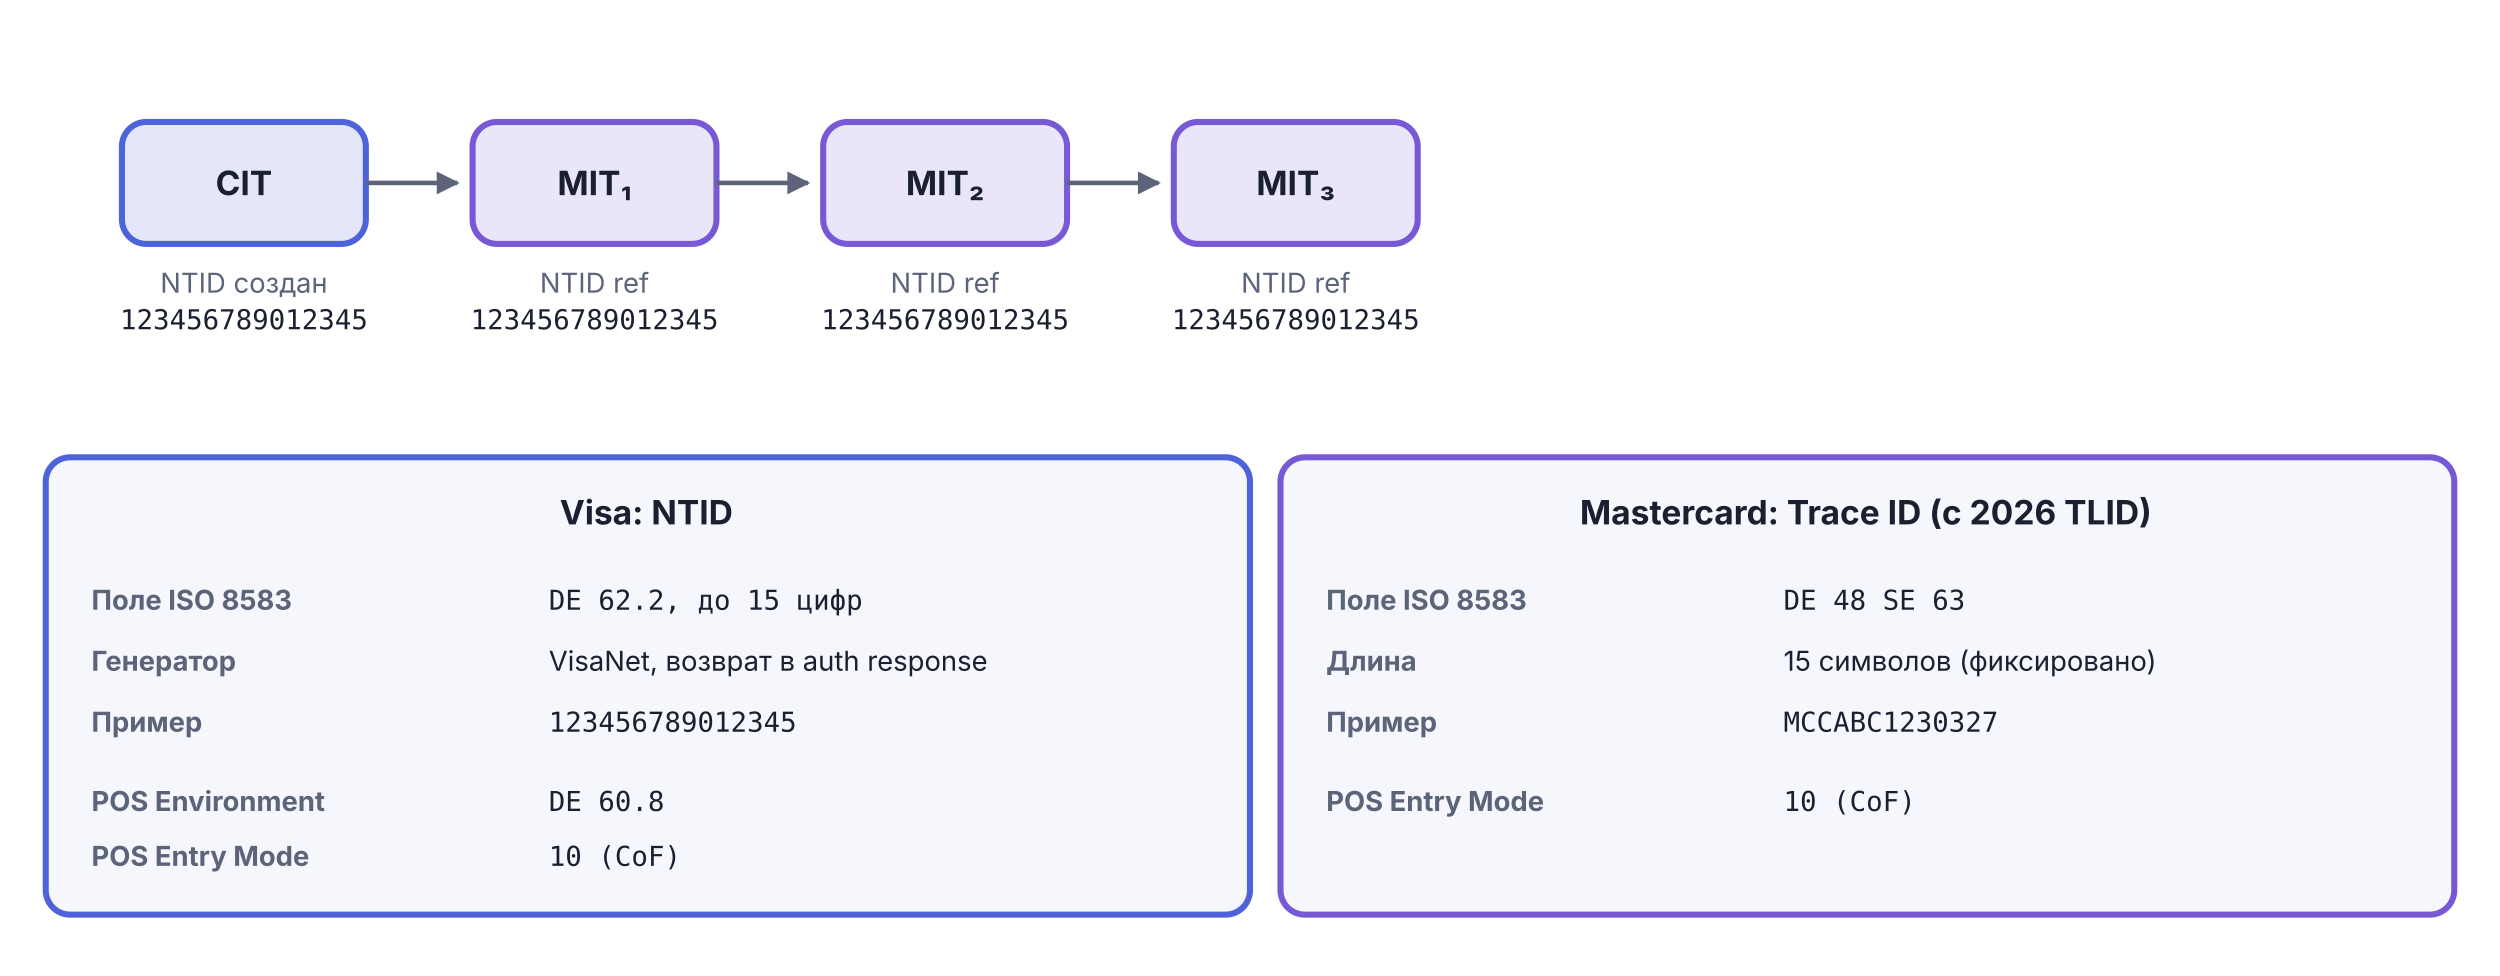
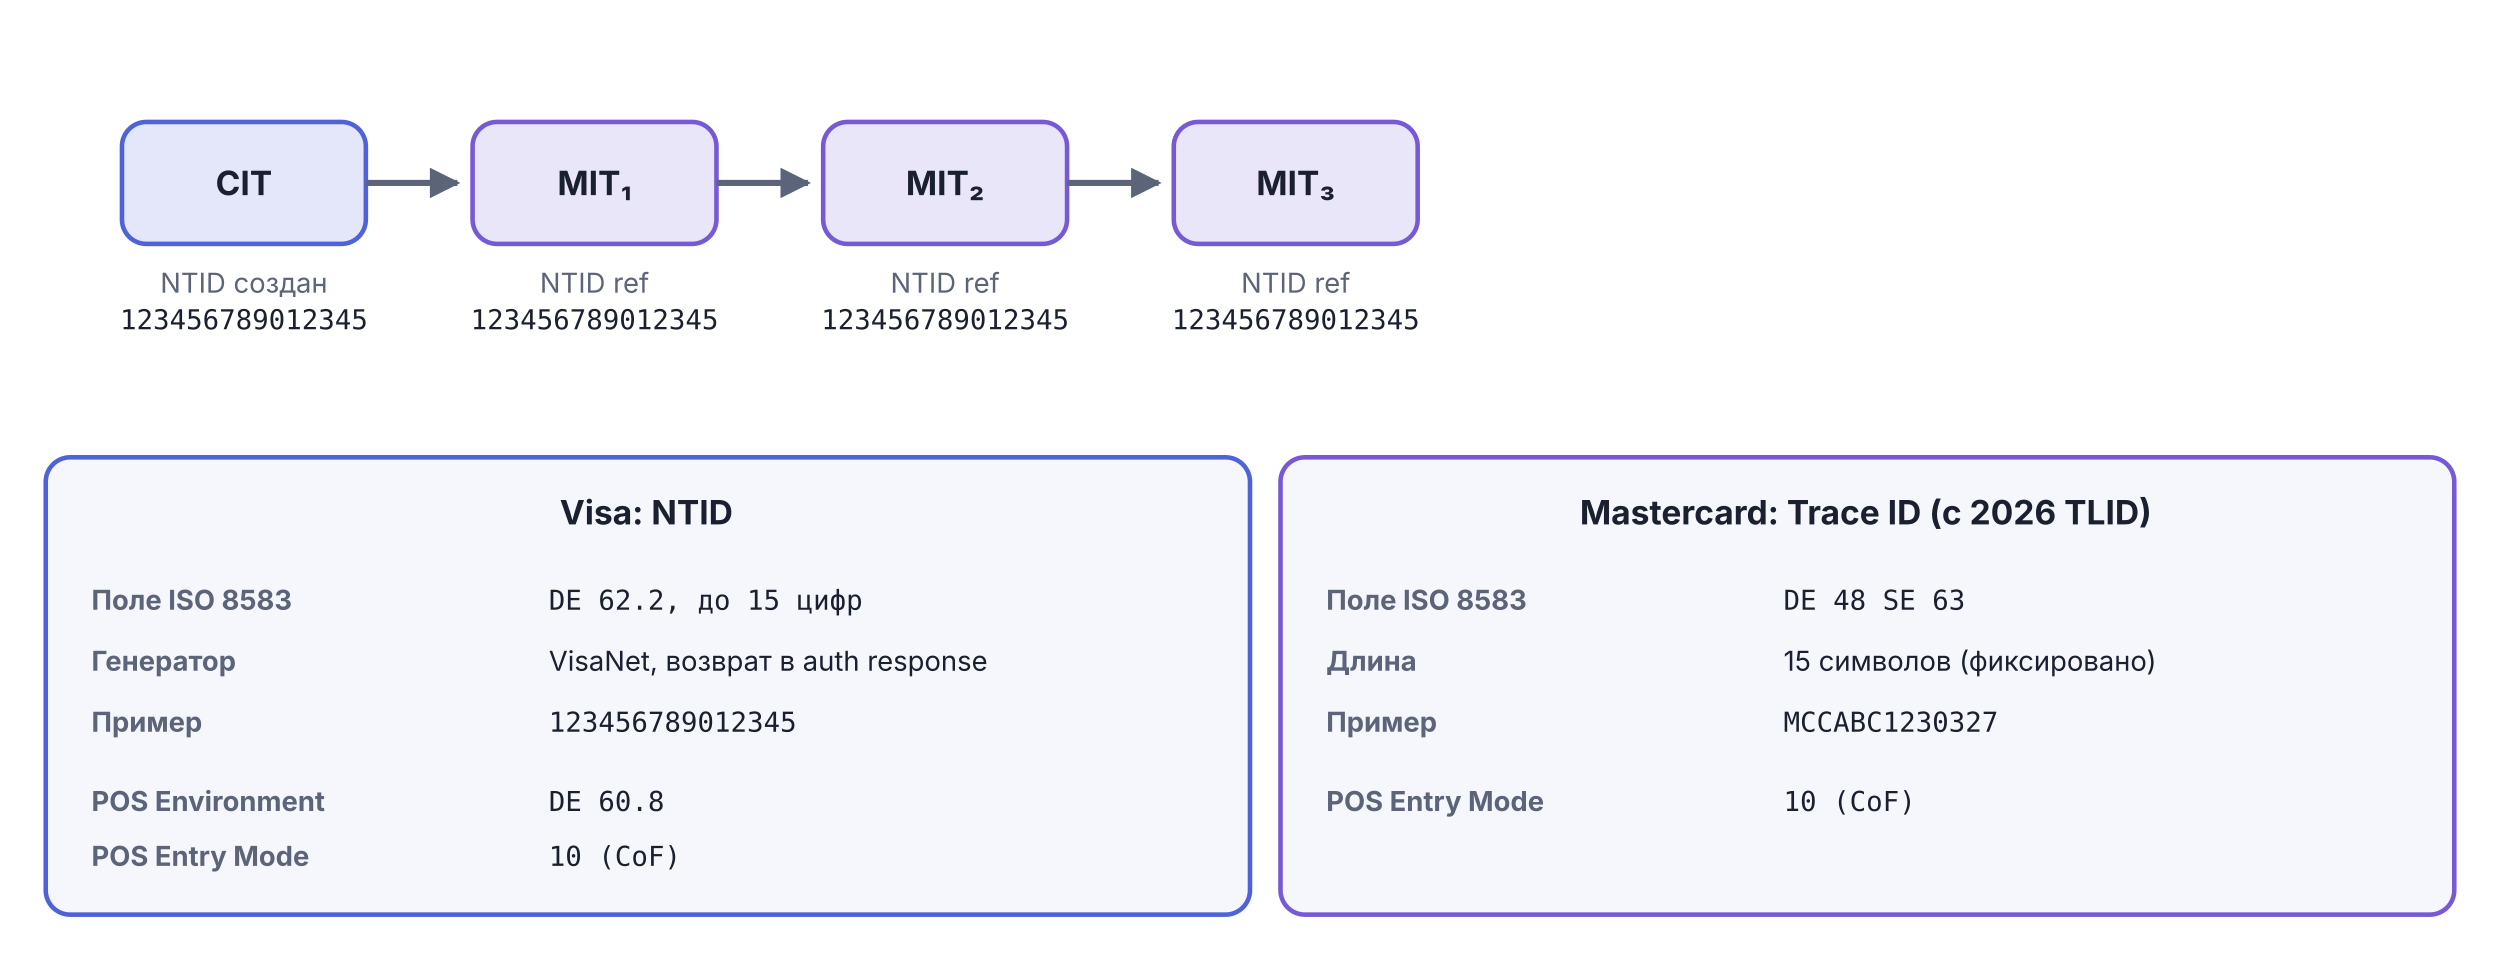
<svg xmlns="http://www.w3.org/2000/svg" viewBox="0 0 820 320" width="820" height="320">
  <defs>
    <marker id="arr-Muted" viewBox="0 0 10 10" refX="9" refY="5" markerWidth="5" markerHeight="5" orient="auto">
      <path d="M0,0 L10,5 L0,10 Z" fill="#5C647A" />
    </marker>
  </defs>
-   <rect x="40" y="40" width="80" height="40" rx="8" fill="#4E63D9" fill-opacity="0.15" stroke="#4E63D9" stroke-width="2" />
+   <rect x="40" y="40" width="80" height="40" rx="8" fill="#4E63D9" fill-opacity="0.15" stroke="#4E63D9" stroke-width="1.5" />
  <text x="80" y="64" text-anchor="middle" font-family="Inter, -apple-system, BlinkMacSystemFont, 'Helvetica Neue', Arial, sans-serif" font-size="11" font-weight="bold" fill="#1A2030">CIT</text>
  <text x="80" y="96" text-anchor="middle" font-family="Inter, -apple-system, BlinkMacSystemFont, 'Helvetica Neue', Arial, sans-serif" font-size="9" fill="#5C647A">NTID создан</text>
  <text x="80" y="108" text-anchor="middle" font-family="ui-monospace, Menlo, Consolas, monospace" font-size="9" fill="#1A2030">123456789012345</text>
-   <line x1="120" y1="60" x2="150" y2="60" stroke="#5C647A" stroke-width="1.5" marker-end="url(#arr-Muted)" />
-   <rect x="155" y="40" width="80" height="40" rx="8" fill="#7759D6" fill-opacity="0.15" stroke="#7759D6" stroke-width="2" />
+   <line x1="120" y1="60" x2="150" y2="60" stroke="#5C647A" stroke-width="2" marker-end="url(#arr-Muted)" />
+   <rect x="155" y="40" width="80" height="40" rx="8" fill="#7759D6" fill-opacity="0.15" stroke="#7759D6" stroke-width="1.5" />
  <text x="195" y="64" text-anchor="middle" font-family="Inter, -apple-system, BlinkMacSystemFont, 'Helvetica Neue', Arial, sans-serif" font-size="11" font-weight="bold" fill="#1A2030">MIT₁</text>
  <text x="195" y="96" text-anchor="middle" font-family="Inter, -apple-system, BlinkMacSystemFont, 'Helvetica Neue', Arial, sans-serif" font-size="9" fill="#5C647A">NTID ref</text>
  <text x="195" y="108" text-anchor="middle" font-family="ui-monospace, Menlo, Consolas, monospace" font-size="9" fill="#1A2030">123456789012345</text>
-   <line x1="235" y1="60" x2="265" y2="60" stroke="#5C647A" stroke-width="1.5" marker-end="url(#arr-Muted)" />
-   <rect x="270" y="40" width="80" height="40" rx="8" fill="#7759D6" fill-opacity="0.15" stroke="#7759D6" stroke-width="2" />
+   <line x1="235" y1="60" x2="265" y2="60" stroke="#5C647A" stroke-width="2" marker-end="url(#arr-Muted)" />
+   <rect x="270" y="40" width="80" height="40" rx="8" fill="#7759D6" fill-opacity="0.15" stroke="#7759D6" stroke-width="1.5" />
  <text x="310" y="64" text-anchor="middle" font-family="Inter, -apple-system, BlinkMacSystemFont, 'Helvetica Neue', Arial, sans-serif" font-size="11" font-weight="bold" fill="#1A2030">MIT₂</text>
  <text x="310" y="96" text-anchor="middle" font-family="Inter, -apple-system, BlinkMacSystemFont, 'Helvetica Neue', Arial, sans-serif" font-size="9" fill="#5C647A">NTID ref</text>
  <text x="310" y="108" text-anchor="middle" font-family="ui-monospace, Menlo, Consolas, monospace" font-size="9" fill="#1A2030">123456789012345</text>
-   <line x1="350" y1="60" x2="380" y2="60" stroke="#5C647A" stroke-width="1.5" marker-end="url(#arr-Muted)" />
-   <rect x="385" y="40" width="80" height="40" rx="8" fill="#7759D6" fill-opacity="0.15" stroke="#7759D6" stroke-width="2" />
+   <line x1="350" y1="60" x2="380" y2="60" stroke="#5C647A" stroke-width="2" marker-end="url(#arr-Muted)" />
+   <rect x="385" y="40" width="80" height="40" rx="8" fill="#7759D6" fill-opacity="0.15" stroke="#7759D6" stroke-width="1.5" />
  <text x="425" y="64" text-anchor="middle" font-family="Inter, -apple-system, BlinkMacSystemFont, 'Helvetica Neue', Arial, sans-serif" font-size="11" font-weight="bold" fill="#1A2030">MIT₃</text>
  <text x="425" y="96" text-anchor="middle" font-family="Inter, -apple-system, BlinkMacSystemFont, 'Helvetica Neue', Arial, sans-serif" font-size="9" fill="#5C647A">NTID ref</text>
  <text x="425" y="108" text-anchor="middle" font-family="ui-monospace, Menlo, Consolas, monospace" font-size="9" fill="#1A2030">123456789012345</text>
-   <rect x="15" y="150" width="395" height="150" rx="8" fill="#F5F7FD" stroke="#4E63D9" stroke-width="2" />
+   <rect x="15" y="150" width="395" height="150" rx="8" fill="#F5F7FD" stroke="#4E63D9" stroke-width="1.5" />
  <text x="212" y="172" text-anchor="middle" font-family="Inter, -apple-system, BlinkMacSystemFont, 'Helvetica Neue', Arial, sans-serif" font-size="11" font-weight="bold" fill="#1A2030">Visa: NTID</text>
  <text x="30" y="200" text-anchor="start" font-family="Inter, -apple-system, BlinkMacSystemFont, 'Helvetica Neue', Arial, sans-serif" font-size="9" font-weight="bold" fill="#5C647A">Поле ISO 8583</text>
  <text x="180" y="200" text-anchor="start" font-family="ui-monospace, Menlo, Consolas, monospace" font-size="9" fill="#1A2030">DE 62.2, до 15 цифр</text>
  <text x="30" y="220" text-anchor="start" font-family="Inter, -apple-system, BlinkMacSystemFont, 'Helvetica Neue', Arial, sans-serif" font-size="9" font-weight="bold" fill="#5C647A">Генератор</text>
  <text x="180" y="220" text-anchor="start" font-family="Inter, -apple-system, BlinkMacSystemFont, 'Helvetica Neue', Arial, sans-serif" font-size="9" fill="#1A2030">VisaNet, возврат в auth response</text>
  <text x="30" y="240" text-anchor="start" font-family="Inter, -apple-system, BlinkMacSystemFont, 'Helvetica Neue', Arial, sans-serif" font-size="9" font-weight="bold" fill="#5C647A">Пример</text>
  <text x="180" y="240" text-anchor="start" font-family="ui-monospace, Menlo, Consolas, monospace" font-size="9" fill="#1A2030">123456789012345</text>
  <text x="30" y="266" text-anchor="start" font-family="Inter, -apple-system, BlinkMacSystemFont, 'Helvetica Neue', Arial, sans-serif" font-size="9" font-weight="bold" fill="#5C647A">POS Environment</text>
  <text x="180" y="266" text-anchor="start" font-family="ui-monospace, Menlo, Consolas, monospace" font-size="9" fill="#1A2030">DE 60.8</text>
  <text x="30" y="284" text-anchor="start" font-family="Inter, -apple-system, BlinkMacSystemFont, 'Helvetica Neue', Arial, sans-serif" font-size="9" font-weight="bold" fill="#5C647A">POS Entry Mode</text>
  <text x="180" y="284" text-anchor="start" font-family="ui-monospace, Menlo, Consolas, monospace" font-size="9" fill="#1A2030">10 (CoF)</text>
-   <rect x="420" y="150" width="385" height="150" rx="8" fill="#F5F7FD" stroke="#7759D6" stroke-width="2" />
+   <rect x="420" y="150" width="385" height="150" rx="8" fill="#F5F7FD" stroke="#7759D6" stroke-width="1.5" />
  <text x="612" y="172" text-anchor="middle" font-family="Inter, -apple-system, BlinkMacSystemFont, 'Helvetica Neue', Arial, sans-serif" font-size="11" font-weight="bold" fill="#1A2030">Mastercard: Trace ID (с 2026 TLID)</text>
  <text x="435" y="200" text-anchor="start" font-family="Inter, -apple-system, BlinkMacSystemFont, 'Helvetica Neue', Arial, sans-serif" font-size="9" font-weight="bold" fill="#5C647A">Поле ISO 8583</text>
  <text x="585" y="200" text-anchor="start" font-family="ui-monospace, Menlo, Consolas, monospace" font-size="9" fill="#1A2030">DE 48 SE 63</text>
  <text x="435" y="220" text-anchor="start" font-family="Inter, -apple-system, BlinkMacSystemFont, 'Helvetica Neue', Arial, sans-serif" font-size="9" font-weight="bold" fill="#5C647A">Длина</text>
  <text x="585" y="220" text-anchor="start" font-family="Inter, -apple-system, BlinkMacSystemFont, 'Helvetica Neue', Arial, sans-serif" font-size="9" fill="#1A2030">15 символов (фиксировано)</text>
  <text x="435" y="240" text-anchor="start" font-family="Inter, -apple-system, BlinkMacSystemFont, 'Helvetica Neue', Arial, sans-serif" font-size="9" font-weight="bold" fill="#5C647A">Пример</text>
  <text x="585" y="240" text-anchor="start" font-family="ui-monospace, Menlo, Consolas, monospace" font-size="9" fill="#1A2030">MCCABC1230327</text>
  <text x="435" y="266" text-anchor="start" font-family="Inter, -apple-system, BlinkMacSystemFont, 'Helvetica Neue', Arial, sans-serif" font-size="9" font-weight="bold" fill="#5C647A">POS Entry Mode</text>
  <text x="585" y="266" text-anchor="start" font-family="ui-monospace, Menlo, Consolas, monospace" font-size="9" fill="#1A2030">10 (CoF)</text>
</svg>
